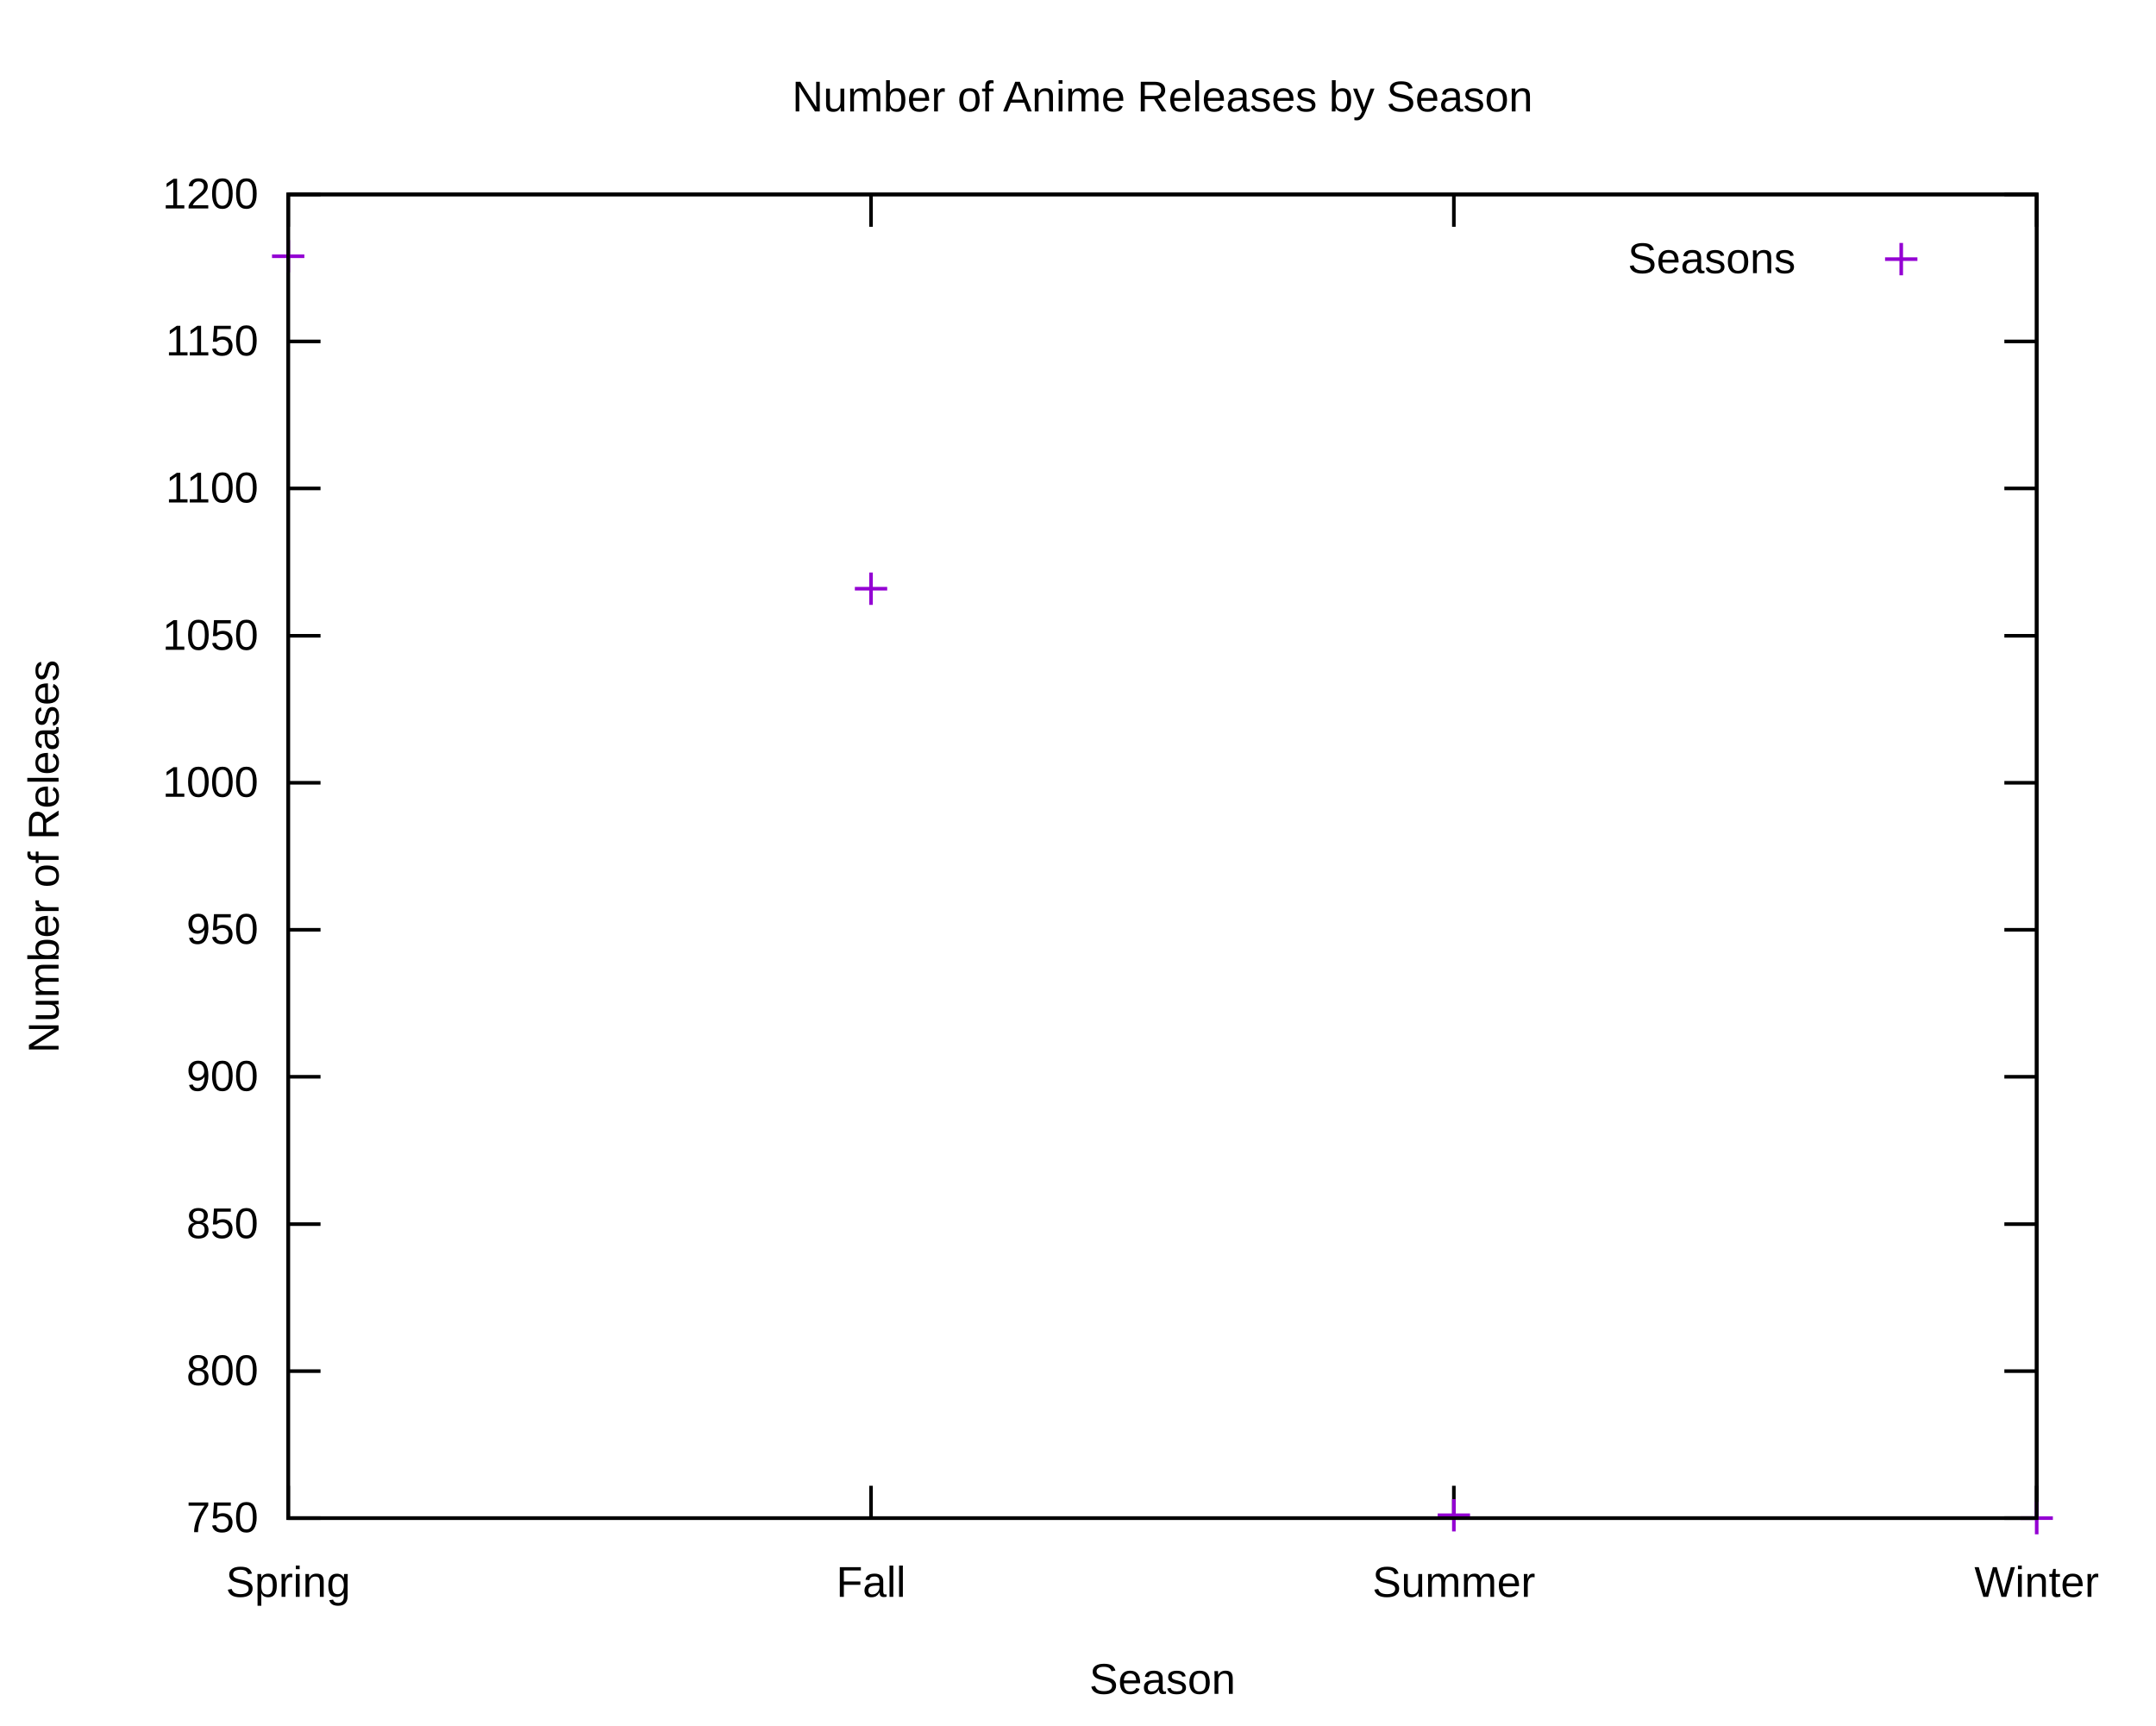
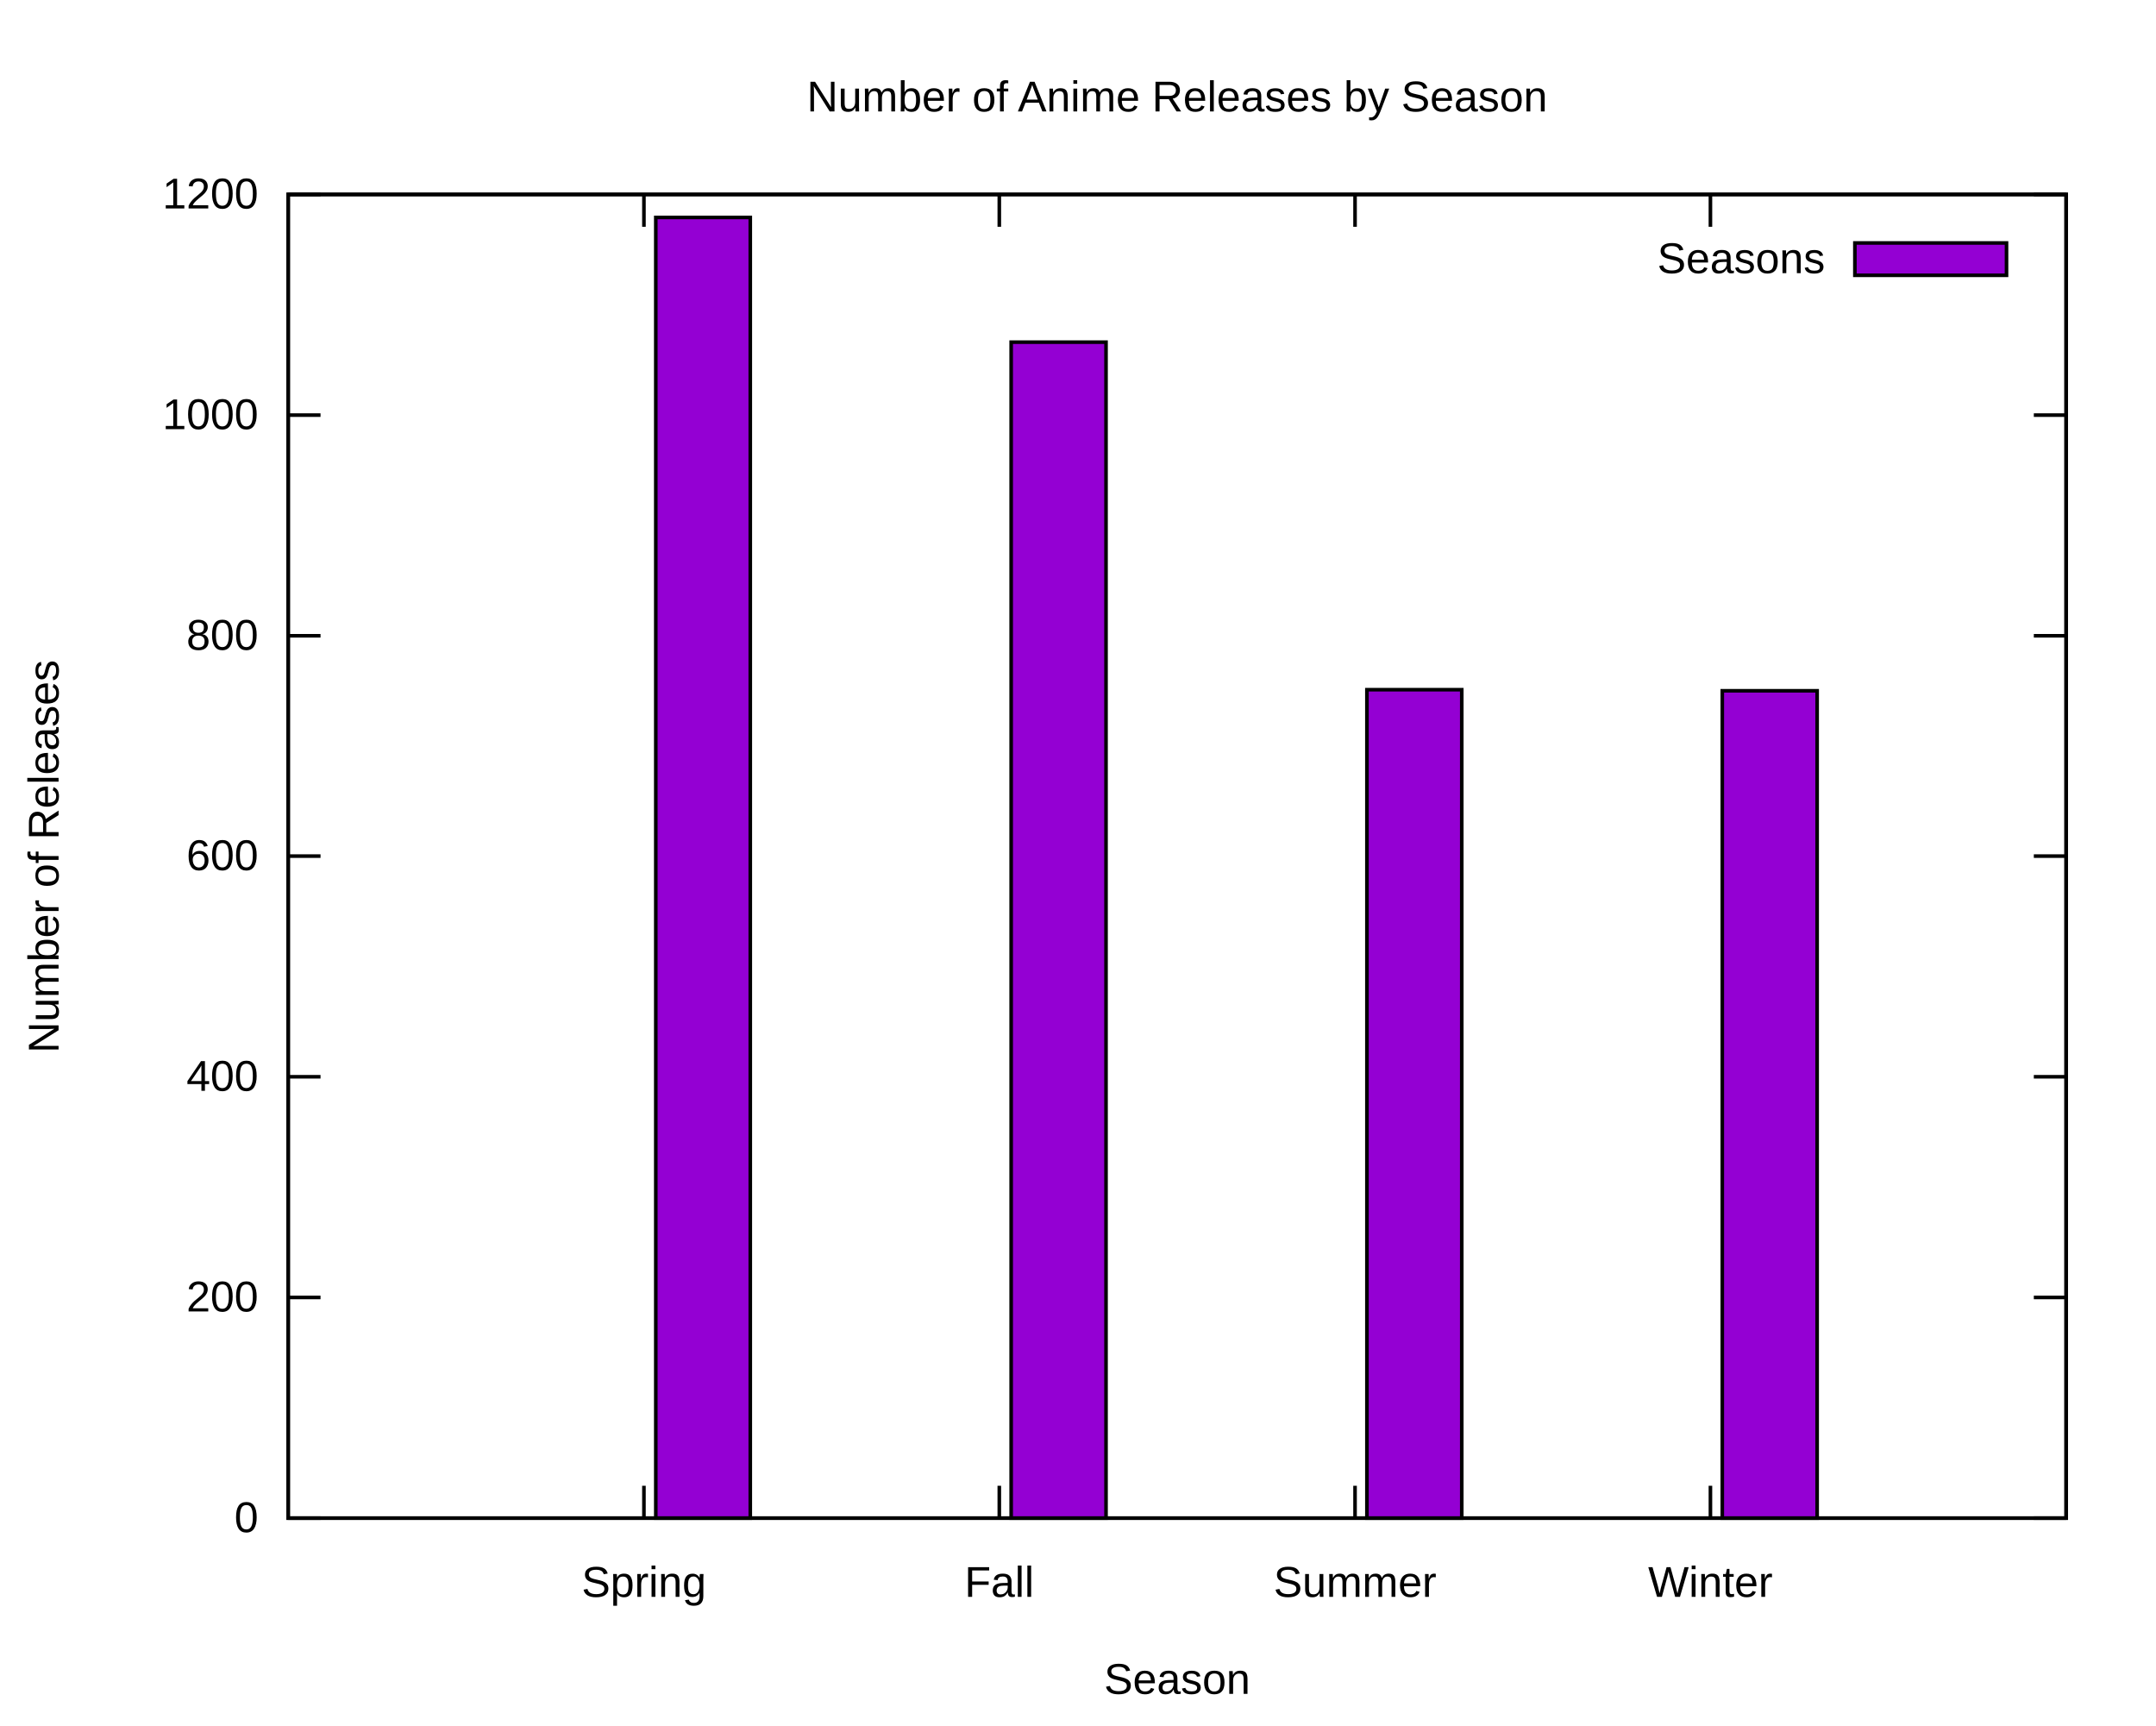
<svg xmlns="http://www.w3.org/2000/svg" xmlns:xlink="http://www.w3.org/1999/xlink" width="600" height="480" viewBox="0 0 600 480">
  <g id="gnuplot_canvas">
    <rect x="0" y="0" width="600" height="480" fill="none" />
    <defs>
      <circle id="gpDot" r="0.5" stroke-width="0.5" stroke="currentColor" />
      <path id="gpPt0" stroke-width="0.222" stroke="currentColor" d="M-1,0 h2 M0,-1 v2" />
      <path id="gpPt1" stroke-width="0.222" stroke="currentColor" d="M-1,-1 L1,1 M1,-1 L-1,1" />
      <path id="gpPt2" stroke-width="0.222" stroke="currentColor" d="M-1,0 L1,0 M0,-1 L0,1 M-1,-1 L1,1 M-1,1 L1,-1" />
      <rect id="gpPt3" stroke-width="0.222" stroke="currentColor" x="-1" y="-1" width="2" height="2" />
      <rect id="gpPt4" stroke-width="0.222" stroke="currentColor" fill="currentColor" x="-1" y="-1" width="2" height="2" />
      <circle id="gpPt5" stroke-width="0.222" stroke="currentColor" cx="0" cy="0" r="1" />
      <use xlink:href="#gpPt5" id="gpPt6" fill="currentColor" stroke="none" />
      <path id="gpPt7" stroke-width="0.222" stroke="currentColor" d="M0,-1.33 L-1.33,0.67 L1.33,0.67 z" />
      <use xlink:href="#gpPt7" id="gpPt8" fill="currentColor" stroke="none" />
      <use xlink:href="#gpPt7" id="gpPt9" stroke="currentColor" transform="rotate(180)" />
      <use xlink:href="#gpPt9" id="gpPt10" fill="currentColor" stroke="none" />
      <use xlink:href="#gpPt3" id="gpPt11" stroke="currentColor" transform="rotate(45)" />
      <use xlink:href="#gpPt11" id="gpPt12" fill="currentColor" stroke="none" />
      <path id="gpPt13" stroke-width="0.222" stroke="currentColor" d="M0,1.330 L1.265,0.411 L0.782,-1.067 L-0.782,-1.076 L-1.265,0.411 z" />
      <use xlink:href="#gpPt13" id="gpPt14" fill="currentColor" stroke="none" />
      <filter id="textbox" filterUnits="objectBoundingBox" x="0" y="0" height="1" width="1">
        <feFlood flood-color="white" flood-opacity="1" result="bgnd" />
        <feComposite in="SourceGraphic" in2="bgnd" operator="atop" />
      </filter>
      <filter id="greybox" filterUnits="objectBoundingBox" x="0" y="0" height="1" width="1">
        <feFlood flood-color="lightgrey" flood-opacity="1" result="grey" />
        <feComposite in="SourceGraphic" in2="grey" operator="atop" />
      </filter>
    </defs>
    <g fill="none" color="white" stroke="currentColor" stroke-width="1.00" stroke-linecap="butt" stroke-linejoin="miter">
</g>
    <g fill="none" color="black" stroke="currentColor" stroke-width="1.00" stroke-linecap="butt" stroke-linejoin="miter">
-       <path stroke="black" d="M80.2,422.4 L89.2,422.4 M566.8,422.4 L557.8,422.4  " />
+       <path stroke="black" d="M80.2,422.4 L89.2,422.4 M575.0,422.4 L566.0,422.4  " />
      <g transform="translate(71.9,426.3)" stroke="none" fill="black" font-family="Arial" font-size="12.00" text-anchor="end">
        <text>
-           <tspan font-family="Arial"> 750</tspan>
+           <tspan font-family="Arial"> 0</tspan>
        </text>
      </g>
    </g>
    <g fill="none" color="black" stroke="currentColor" stroke-width="1.00" stroke-linecap="butt" stroke-linejoin="miter">
-       <path stroke="black" d="M80.2,381.5 L89.2,381.5 M566.8,381.5 L557.8,381.5  " />
-       <g transform="translate(71.9,385.4)" stroke="none" fill="black" font-family="Arial" font-size="12.00" text-anchor="end">
+       <path stroke="black" d="M80.2,361.0 L89.2,361.0 M575.0,361.0 L566.0,361.0  " />
+       <g transform="translate(71.9,364.9)" stroke="none" fill="black" font-family="Arial" font-size="12.00" text-anchor="end">
+         <text>
+           <tspan font-family="Arial"> 200</tspan>
+         </text>
+       </g>
+     </g>
+     <g fill="none" color="black" stroke="currentColor" stroke-width="1.00" stroke-linecap="butt" stroke-linejoin="miter">
+       <path stroke="black" d="M80.2,299.6 L89.2,299.6 M575.0,299.6 L566.0,299.6  " />
+       <g transform="translate(71.9,303.5)" stroke="none" fill="black" font-family="Arial" font-size="12.00" text-anchor="end">
+         <text>
+           <tspan font-family="Arial"> 400</tspan>
+         </text>
+       </g>
+     </g>
+     <g fill="none" color="black" stroke="currentColor" stroke-width="1.00" stroke-linecap="butt" stroke-linejoin="miter">
+       <path stroke="black" d="M80.2,238.2 L89.2,238.2 M575.0,238.2 L566.0,238.2  " />
+       <g transform="translate(71.9,242.1)" stroke="none" fill="black" font-family="Arial" font-size="12.00" text-anchor="end">
+         <text>
+           <tspan font-family="Arial"> 600</tspan>
+         </text>
+       </g>
+     </g>
+     <g fill="none" color="black" stroke="currentColor" stroke-width="1.00" stroke-linecap="butt" stroke-linejoin="miter">
+       <path stroke="black" d="M80.2,176.9 L89.2,176.9 M575.0,176.9 L566.0,176.9  " />
+       <g transform="translate(71.9,180.8)" stroke="none" fill="black" font-family="Arial" font-size="12.00" text-anchor="end">
        <text>
          <tspan font-family="Arial"> 800</tspan>
        </text>
      </g>
    </g>
    <g fill="none" color="black" stroke="currentColor" stroke-width="1.00" stroke-linecap="butt" stroke-linejoin="miter">
-       <path stroke="black" d="M80.2,340.6 L89.2,340.6 M566.8,340.6 L557.8,340.6  " />
-       <g transform="translate(71.9,344.5)" stroke="none" fill="black" font-family="Arial" font-size="12.00" text-anchor="end">
-         <text>
-           <tspan font-family="Arial"> 850</tspan>
-         </text>
-       </g>
-     </g>
-     <g fill="none" color="black" stroke="currentColor" stroke-width="1.00" stroke-linecap="butt" stroke-linejoin="miter">
-       <path stroke="black" d="M80.2,299.6 L89.2,299.6 M566.8,299.6 L557.8,299.6  " />
-       <g transform="translate(71.9,303.5)" stroke="none" fill="black" font-family="Arial" font-size="12.00" text-anchor="end">
-         <text>
-           <tspan font-family="Arial"> 900</tspan>
-         </text>
-       </g>
-     </g>
-     <g fill="none" color="black" stroke="currentColor" stroke-width="1.00" stroke-linecap="butt" stroke-linejoin="miter">
-       <path stroke="black" d="M80.2,258.7 L89.2,258.7 M566.8,258.7 L557.8,258.7  " />
-       <g transform="translate(71.9,262.6)" stroke="none" fill="black" font-family="Arial" font-size="12.00" text-anchor="end">
-         <text>
-           <tspan font-family="Arial"> 950</tspan>
-         </text>
-       </g>
-     </g>
-     <g fill="none" color="black" stroke="currentColor" stroke-width="1.00" stroke-linecap="butt" stroke-linejoin="miter">
-       <path stroke="black" d="M80.2,217.8 L89.2,217.8 M566.8,217.8 L557.8,217.8  " />
-       <g transform="translate(71.9,221.7)" stroke="none" fill="black" font-family="Arial" font-size="12.00" text-anchor="end">
+       <path stroke="black" d="M80.2,115.5 L89.2,115.5 M575.0,115.5 L566.0,115.5  " />
+       <g transform="translate(71.9,119.4)" stroke="none" fill="black" font-family="Arial" font-size="12.00" text-anchor="end">
        <text>
          <tspan font-family="Arial"> 1000</tspan>
        </text>
      </g>
    </g>
    <g fill="none" color="black" stroke="currentColor" stroke-width="1.00" stroke-linecap="butt" stroke-linejoin="miter">
-       <path stroke="black" d="M80.2,176.9 L89.2,176.9 M566.8,176.9 L557.8,176.9  " />
-       <g transform="translate(71.9,180.8)" stroke="none" fill="black" font-family="Arial" font-size="12.00" text-anchor="end">
-         <text>
-           <tspan font-family="Arial"> 1050</tspan>
-         </text>
-       </g>
-     </g>
-     <g fill="none" color="black" stroke="currentColor" stroke-width="1.00" stroke-linecap="butt" stroke-linejoin="miter">
-       <path stroke="black" d="M80.2,135.9 L89.2,135.9 M566.8,135.9 L557.8,135.9  " />
-       <g transform="translate(71.9,139.8)" stroke="none" fill="black" font-family="Arial" font-size="12.00" text-anchor="end">
-         <text>
-           <tspan font-family="Arial"> 1100</tspan>
-         </text>
-       </g>
-     </g>
-     <g fill="none" color="black" stroke="currentColor" stroke-width="1.00" stroke-linecap="butt" stroke-linejoin="miter">
-       <path stroke="black" d="M80.2,95.0 L89.2,95.0 M566.8,95.0 L557.8,95.0  " />
-       <g transform="translate(71.9,98.9)" stroke="none" fill="black" font-family="Arial" font-size="12.00" text-anchor="end">
-         <text>
-           <tspan font-family="Arial"> 1150</tspan>
-         </text>
-       </g>
-     </g>
-     <g fill="none" color="black" stroke="currentColor" stroke-width="1.00" stroke-linecap="butt" stroke-linejoin="miter">
-       <path stroke="black" d="M80.2,54.1 L89.2,54.1 M566.8,54.1 L557.8,54.1  " />
+       <path stroke="black" d="M80.2,54.1 L89.2,54.1 M575.0,54.1 L566.0,54.1  " />
      <g transform="translate(71.9,58.0)" stroke="none" fill="black" font-family="Arial" font-size="12.00" text-anchor="end">
        <text>
          <tspan font-family="Arial"> 1200</tspan>
        </text>
      </g>
    </g>
    <g fill="none" color="black" stroke="currentColor" stroke-width="1.00" stroke-linecap="butt" stroke-linejoin="miter">
-       <path stroke="black" d="M80.2,422.4 L80.2,413.4 M80.2,54.1 L80.2,63.1  " />
-       <g transform="translate(80.2,444.3)" stroke="none" fill="black" font-family="Arial" font-size="12.00" text-anchor="middle">
+       <path stroke="black" d="M179.2,422.4 L179.2,413.4 M179.2,54.1 L179.2,63.1  " />
+       <g transform="translate(179.2,444.3)" stroke="none" fill="black" font-family="Arial" font-size="12.00" text-anchor="middle">
        <text>
          <tspan font-family="Arial">Spring</tspan>
        </text>
      </g>
    </g>
    <g fill="none" color="black" stroke="currentColor" stroke-width="1.00" stroke-linecap="butt" stroke-linejoin="miter">
-       <path stroke="black" d="M242.4,422.4 L242.4,413.4 M242.4,54.1 L242.4,63.1  " />
-       <g transform="translate(242.4,444.3)" stroke="none" fill="black" font-family="Arial" font-size="12.00" text-anchor="middle">
+       <path stroke="black" d="M278.1,422.4 L278.1,413.4 M278.1,54.1 L278.1,63.1  " />
+       <g transform="translate(278.1,444.3)" stroke="none" fill="black" font-family="Arial" font-size="12.00" text-anchor="middle">
        <text>
          <tspan font-family="Arial">Fall</tspan>
        </text>
      </g>
    </g>
    <g fill="none" color="black" stroke="currentColor" stroke-width="1.00" stroke-linecap="butt" stroke-linejoin="miter">
-       <path stroke="black" d="M404.6,422.4 L404.6,413.4 M404.6,54.1 L404.6,63.1  " />
-       <g transform="translate(404.6,444.3)" stroke="none" fill="black" font-family="Arial" font-size="12.00" text-anchor="middle">
+       <path stroke="black" d="M377.1,422.4 L377.1,413.4 M377.1,54.1 L377.1,63.1  " />
+       <g transform="translate(377.1,444.3)" stroke="none" fill="black" font-family="Arial" font-size="12.00" text-anchor="middle">
        <text>
          <tspan font-family="Arial">Summer</tspan>
        </text>
      </g>
    </g>
    <g fill="none" color="black" stroke="currentColor" stroke-width="1.00" stroke-linecap="butt" stroke-linejoin="miter">
-       <path stroke="black" d="M566.8,422.4 L566.8,413.4 M566.8,54.1 L566.8,63.1  " />
-       <g transform="translate(566.8,444.3)" stroke="none" fill="black" font-family="Arial" font-size="12.00" text-anchor="middle">
+       <path stroke="black" d="M476.0,422.4 L476.0,413.4 M476.0,54.1 L476.0,63.1  " />
+       <g transform="translate(476.0,444.3)" stroke="none" fill="black" font-family="Arial" font-size="12.00" text-anchor="middle">
        <text>
          <tspan font-family="Arial">Winter</tspan>
        </text>
      </g>
    </g>
    <g fill="none" color="black" stroke="currentColor" stroke-width="1.00" stroke-linecap="butt" stroke-linejoin="miter">
</g>
    <g fill="none" color="black" stroke="currentColor" stroke-width="1.00" stroke-linecap="butt" stroke-linejoin="miter">
-       <path stroke="black" d="M80.2,54.1 L80.2,422.4 L566.8,422.4 L566.8,54.1 L80.2,54.1 Z  " />
+       <path stroke="black" d="M80.2,54.1 L80.2,422.4 L575.0,422.4 L575.0,54.1 L80.2,54.1 Z  " />
    </g>
    <g fill="none" color="black" stroke="currentColor" stroke-width="1.00" stroke-linecap="butt" stroke-linejoin="miter">
      <g transform="translate(16.3,238.3) rotate(270)" stroke="none" fill="black" font-family="Arial" font-size="12.00" text-anchor="middle">
        <text>
          <tspan font-family="Arial">Number of Releases</tspan>
        </text>
      </g>
    </g>
    <g fill="none" color="black" stroke="currentColor" stroke-width="1.00" stroke-linecap="butt" stroke-linejoin="miter">
-       <g transform="translate(323.5,471.3)" stroke="none" fill="black" font-family="Arial" font-size="12.00" text-anchor="middle">
+       <g transform="translate(327.6,471.3)" stroke="none" fill="black" font-family="Arial" font-size="12.00" text-anchor="middle">
        <text>
          <tspan font-family="Arial">Season</tspan>
        </text>
      </g>
    </g>
    <g fill="none" color="black" stroke="currentColor" stroke-width="1.00" stroke-linecap="butt" stroke-linejoin="miter">
-       <g transform="translate(323.5,31.0)" stroke="none" fill="black" font-family="Arial" font-size="12.00" text-anchor="middle">
+       <g transform="translate(327.6,31.0)" stroke="none" fill="black" font-family="Arial" font-size="12.00" text-anchor="middle">
        <text>
          <tspan font-family="Arial">Number of Anime Releases by Season</tspan>
        </text>
      </g>
    </g>
    <g id="gnuplot_plot_1">
      <g fill="none" color="black" stroke="currentColor" stroke-width="1.00" stroke-linecap="butt" stroke-linejoin="miter">
-         <g transform="translate(499.7,76.0)" stroke="none" fill="black" font-family="Arial" font-size="12.00" text-anchor="end">
+         <g transform="translate(507.9,76.0)" stroke="none" fill="black" font-family="Arial" font-size="12.00" text-anchor="end">
          <text>
            <tspan font-family="Arial">Seasons</tspan>
          </text>
        </g>
      </g>
      <g fill="none" color="black" stroke="currentColor" stroke-width="1.00" stroke-linecap="butt" stroke-linejoin="miter">
-         <use xlink:href="#gpPt0" transform="translate(80.2,71.3) scale(4.50)" color="rgb(148,   0, 211)" />
-         <use xlink:href="#gpPt0" transform="translate(242.4,163.8) scale(4.50)" color="rgb(148,   0, 211)" />
-         <use xlink:href="#gpPt0" transform="translate(404.6,421.6) scale(4.50)" color="rgb(148,   0, 211)" />
-         <use xlink:href="#gpPt0" transform="translate(566.8,422.4) scale(4.50)" color="rgb(148,   0, 211)" />
-         <use xlink:href="#gpPt0" transform="translate(529.1,72.1) scale(4.50)" color="rgb(148,   0, 211)" />
+         <g stroke="none" shape-rendering="crispEdges">
+           <polygon fill="rgb(148,   0, 211)" points="516.2,76.6 558.4,76.6 558.4,67.6 516.2,67.6 " />
+         </g>
+         <path stroke="black" d="M516.2,76.6 L558.4,76.6 L558.4,67.6 L516.2,67.6 L516.2,76.6 Z  " />
      </g>
+       <g fill="none" color="black" stroke="currentColor" stroke-width="1.00" stroke-linecap="butt" stroke-linejoin="miter">
+         <g stroke="none" shape-rendering="crispEdges">
+           <polygon fill="rgb(148,   0, 211)" points="182.5,422.4 208.9,422.4 208.9,60.4 182.5,60.4 " />
+         </g>
+         <path stroke="black" d="M182.5,422.4 L182.5,60.5 L208.8,60.5 L208.8,422.4 L182.5,422.4 Z  " />
+       </g>
+       <g fill="none" color="black" stroke="currentColor" stroke-width="1.00" stroke-linecap="butt" stroke-linejoin="miter">
+         <g stroke="none" shape-rendering="crispEdges">
+           <polygon fill="rgb(148,   0, 211)" points="281.4,422.4 307.9,422.4 307.9,95.1 281.4,95.1 " />
+         </g>
+         <path stroke="black" d="M281.4,422.4 L281.4,95.2 L307.8,95.2 L307.8,422.4 L281.4,422.4 Z  " />
+       </g>
+       <g fill="none" color="black" stroke="currentColor" stroke-width="1.00" stroke-linecap="butt" stroke-linejoin="miter">
+         <g stroke="none" shape-rendering="crispEdges">
+           <polygon fill="rgb(148,   0, 211)" points="380.4,422.4 406.9,422.4 406.9,191.8 380.4,191.8 " />
+         </g>
+         <path stroke="black" d="M380.4,422.4 L380.4,191.9 L406.8,191.9 L406.8,422.4 L380.4,422.4 Z  " />
+       </g>
+       <g fill="none" color="black" stroke="currentColor" stroke-width="1.00" stroke-linecap="butt" stroke-linejoin="miter">
+         <g stroke="none" shape-rendering="crispEdges">
+           <polygon fill="rgb(148,   0, 211)" points="479.3,422.4 505.8,422.4 505.8,192.1 479.3,192.1 " />
+         </g>
+         <path stroke="black" d="M479.3,422.4 L479.3,192.2 L505.7,192.2 L505.7,422.4 L479.3,422.4 Z  " />
+       </g>
+       <g fill="none" color="black" stroke="currentColor" stroke-width="1.00" stroke-linecap="butt" stroke-linejoin="miter">
+ </g>
    </g>
    <g fill="none" color="white" stroke="rgb(148,   0, 211)" stroke-width="2.00" stroke-linecap="butt" stroke-linejoin="miter">
</g>
    <g fill="none" color="black" stroke="currentColor" stroke-width="2.00" stroke-linecap="butt" stroke-linejoin="miter">
</g>
    <g fill="none" color="black" stroke="black" stroke-width="1.00" stroke-linecap="butt" stroke-linejoin="miter">
</g>
    <g fill="none" color="black" stroke="currentColor" stroke-width="1.00" stroke-linecap="butt" stroke-linejoin="miter">
-       <path stroke="black" d="M80.2,54.1 L80.2,422.4 L566.8,422.4 L566.8,54.1 L80.2,54.1 Z  " />
+       <path stroke="black" d="M80.2,54.1 L80.2,422.4 L575.0,422.4 L575.0,54.1 L80.2,54.1 Z  " />
    </g>
    <g fill="none" color="black" stroke="currentColor" stroke-width="1.00" stroke-linecap="butt" stroke-linejoin="miter">
</g>
  </g>
</svg>
